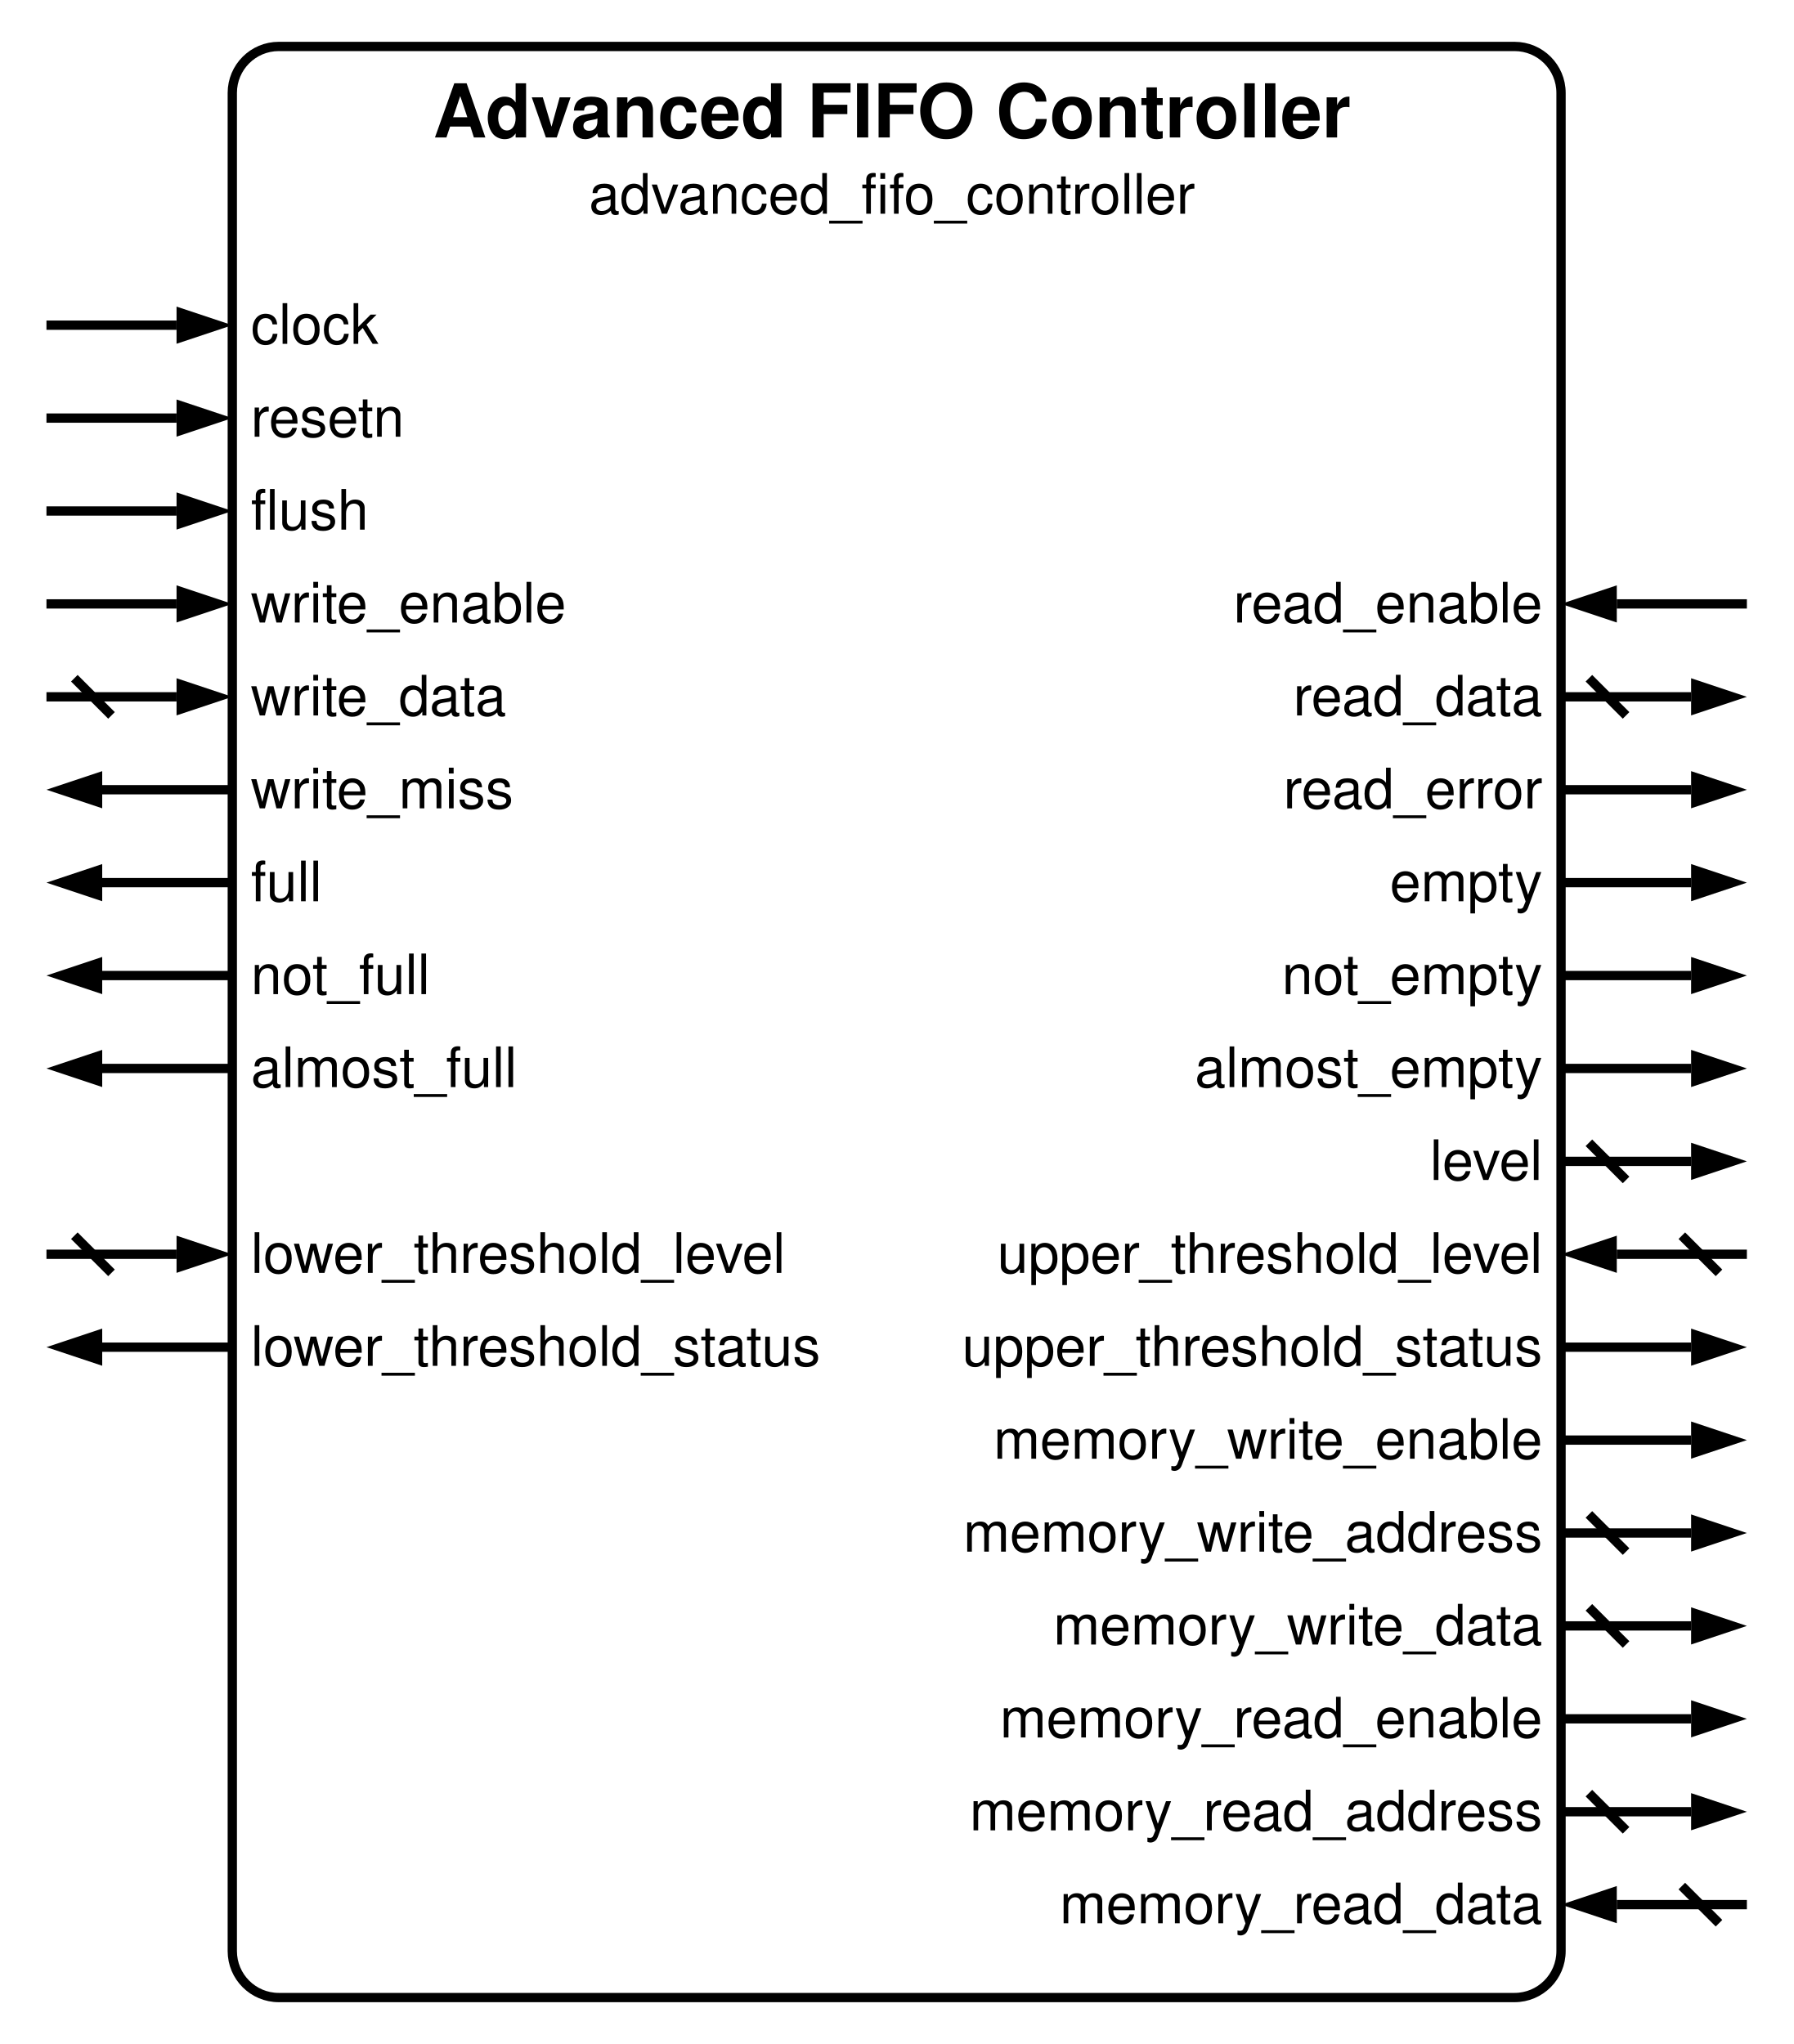
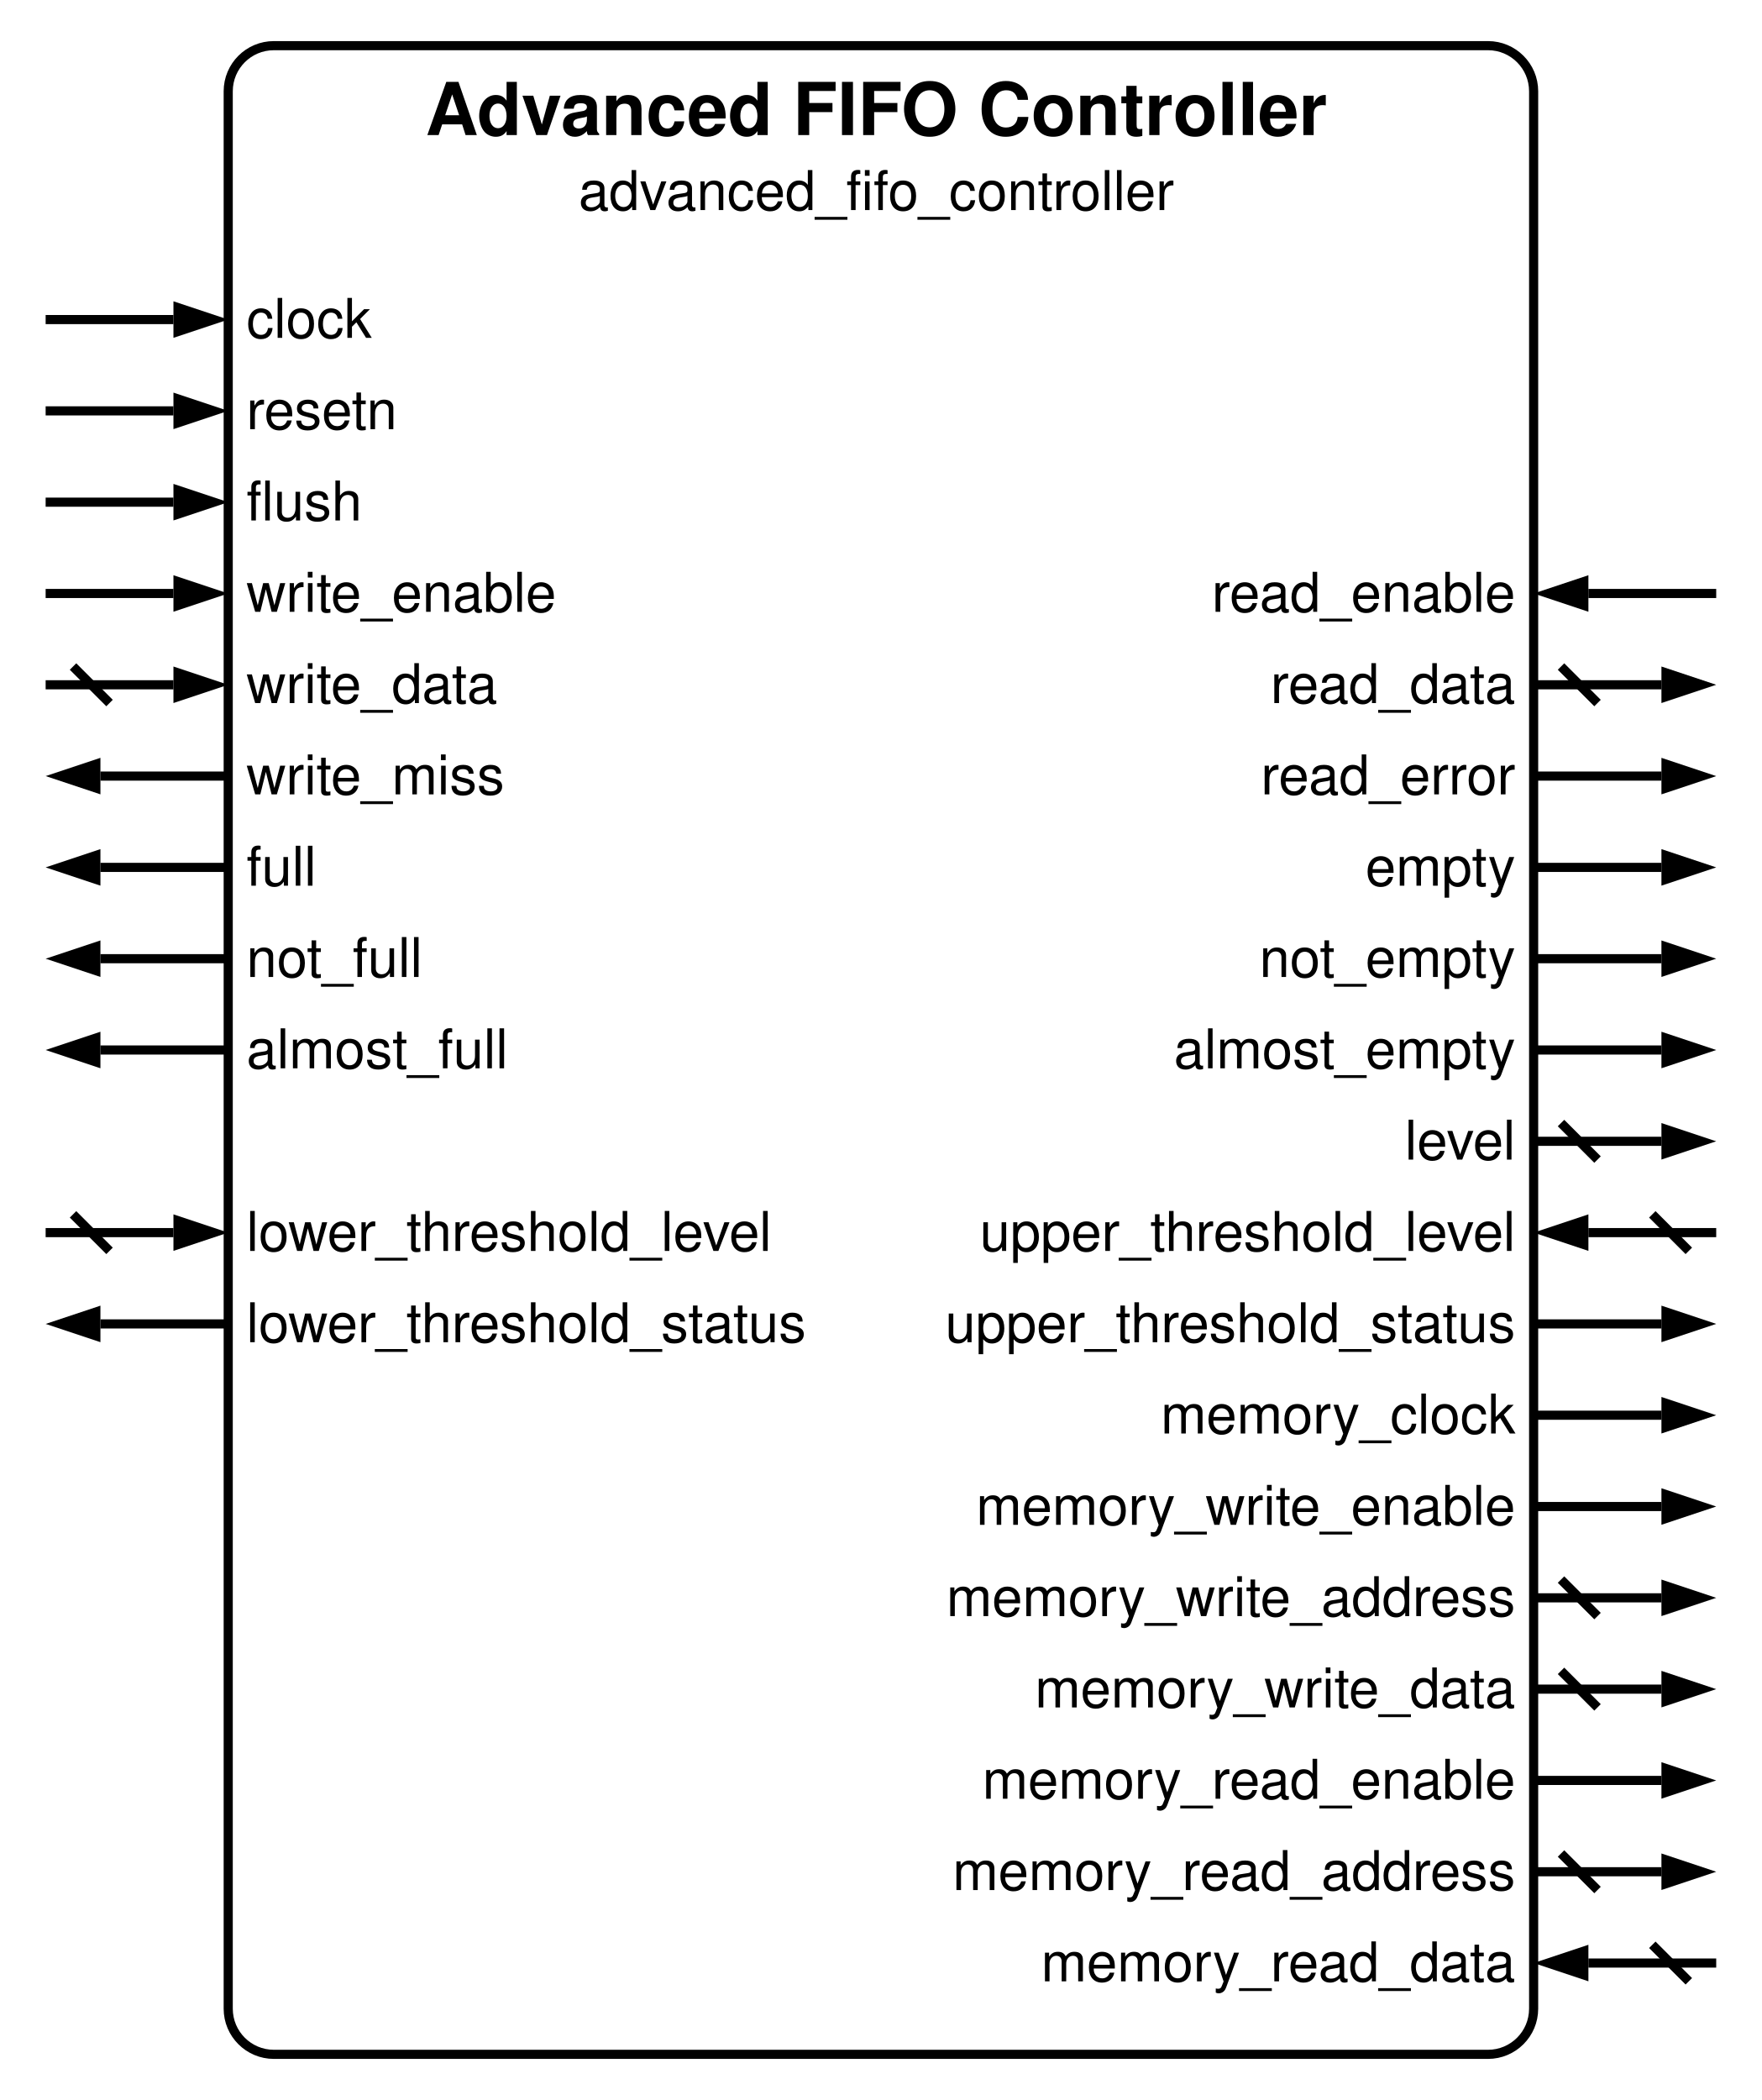
- <svg xmlns="http://www.w3.org/2000/svg" width="386" height="440" viewBox="0 0 193 220">
-   <rect x="25" y="5" width="143" height="210" fill="none" stroke="black" stroke-width="1" rx="5" />
+ <svg xmlns="http://www.w3.org/2000/svg" width="386" height="460" viewBox="0 0 193 230">
+   <rect x="25" y="5" width="143" height="220" fill="none" stroke="black" stroke-width="1" rx="5" />
  <text x="96" y="12" text-anchor="middle" dominant-baseline="middle" font-family="Helvetica" font-size="8" font-weight="bold" fill="black">Advanced FIFO Controller</text>
  <text x="96" y="21" text-anchor="middle" dominant-baseline="middle" font-family="Helvetica" font-size="6" font-weight="regular" fill="black">advanced_fifo_controller</text>
  <text x="27" y="35" text-anchor="start" dominant-baseline="middle" font-family="Helvetica" font-size="6" font-weight="regular" fill="black">clock</text>
  <line x1="19" y1="35" x2="5" y2="35" stroke="black" stroke-width="1" />
  <path d="M 25 35 l -6 +2.0 v -4 z" fill="black" />
  <text x="27" y="45" text-anchor="start" dominant-baseline="middle" font-family="Helvetica" font-size="6" font-weight="regular" fill="black">resetn</text>
  <line x1="19" y1="45" x2="5" y2="45" stroke="black" stroke-width="1" />
  <path d="M 25 45 l -6 +2.0 v -4 z" fill="black" />
  <text x="27" y="55" text-anchor="start" dominant-baseline="middle" font-family="Helvetica" font-size="6" font-weight="regular" fill="black">flush</text>
  <line x1="19" y1="55" x2="5" y2="55" stroke="black" stroke-width="1" />
  <path d="M 25 55 l -6 +2.0 v -4 z" fill="black" />
  <text x="27" y="65" text-anchor="start" dominant-baseline="middle" font-family="Helvetica" font-size="6" font-weight="regular" fill="black">write_enable</text>
  <line x1="19" y1="65" x2="5" y2="65" stroke="black" stroke-width="1" />
  <path d="M 25 65 l -6 +2.0 v -4 z" fill="black" />
  <text x="166" y="65" text-anchor="end" dominant-baseline="middle" font-family="Helvetica" font-size="6" font-weight="regular" fill="black">read_enable</text>
  <line x1="174" y1="65" x2="188" y2="65" stroke="black" stroke-width="1" />
  <path d="M 168 65 l +6 +2.0 v -4 z" fill="black" />
  <text x="27" y="75" text-anchor="start" dominant-baseline="middle" font-family="Helvetica" font-size="6" font-weight="regular" fill="black">write_data</text>
  <line x1="19" y1="75" x2="5" y2="75" stroke="black" stroke-width="1" />
  <path d="M 25 75 l -6 +2.0 v -4 z" fill="black" />
  <line x1="8" y1="73" x2="12" y2="77" stroke="black" stroke-width="1" />
  <text x="166" y="75" text-anchor="end" dominant-baseline="middle" font-family="Helvetica" font-size="6" font-weight="regular" fill="black">read_data</text>
  <line x1="168" y1="75" x2="182" y2="75" stroke="black" stroke-width="1" />
  <path d="M 188 75 l -6 +2.0 v -4 z" fill="black" />
  <line x1="171" y1="73" x2="175" y2="77" stroke="black" stroke-width="1" />
  <text x="27" y="85" text-anchor="start" dominant-baseline="middle" font-family="Helvetica" font-size="6" font-weight="regular" fill="black">write_miss</text>
  <line x1="25" y1="85" x2="11" y2="85" stroke="black" stroke-width="1" />
  <path d="M 5 85 l +6 +2.0 v -4 z" fill="black" />
  <text x="166" y="85" text-anchor="end" dominant-baseline="middle" font-family="Helvetica" font-size="6" font-weight="regular" fill="black">read_error</text>
  <line x1="168" y1="85" x2="182" y2="85" stroke="black" stroke-width="1" />
  <path d="M 188 85 l -6 +2.0 v -4 z" fill="black" />
  <text x="27" y="95" text-anchor="start" dominant-baseline="middle" font-family="Helvetica" font-size="6" font-weight="regular" fill="black">full</text>
  <line x1="25" y1="95" x2="11" y2="95" stroke="black" stroke-width="1" />
  <path d="M 5 95 l +6 +2.0 v -4 z" fill="black" />
  <text x="166" y="95" text-anchor="end" dominant-baseline="middle" font-family="Helvetica" font-size="6" font-weight="regular" fill="black">empty</text>
  <line x1="168" y1="95" x2="182" y2="95" stroke="black" stroke-width="1" />
  <path d="M 188 95 l -6 +2.0 v -4 z" fill="black" />
  <text x="27" y="105" text-anchor="start" dominant-baseline="middle" font-family="Helvetica" font-size="6" font-weight="regular" fill="black">not_full</text>
  <line x1="25" y1="105" x2="11" y2="105" stroke="black" stroke-width="1" />
  <path d="M 5 105 l +6 +2.0 v -4 z" fill="black" />
  <text x="166" y="105" text-anchor="end" dominant-baseline="middle" font-family="Helvetica" font-size="6" font-weight="regular" fill="black">not_empty</text>
  <line x1="168" y1="105" x2="182" y2="105" stroke="black" stroke-width="1" />
  <path d="M 188 105 l -6 +2.0 v -4 z" fill="black" />
  <text x="27" y="115" text-anchor="start" dominant-baseline="middle" font-family="Helvetica" font-size="6" font-weight="regular" fill="black">almost_full</text>
  <line x1="25" y1="115" x2="11" y2="115" stroke="black" stroke-width="1" />
  <path d="M 5 115 l +6 +2.0 v -4 z" fill="black" />
  <text x="166" y="115" text-anchor="end" dominant-baseline="middle" font-family="Helvetica" font-size="6" font-weight="regular" fill="black">almost_empty</text>
  <line x1="168" y1="115" x2="182" y2="115" stroke="black" stroke-width="1" />
  <path d="M 188 115 l -6 +2.0 v -4 z" fill="black" />
  <text x="166" y="125" text-anchor="end" dominant-baseline="middle" font-family="Helvetica" font-size="6" font-weight="regular" fill="black">level</text>
  <line x1="168" y1="125" x2="182" y2="125" stroke="black" stroke-width="1" />
  <path d="M 188 125 l -6 +2.0 v -4 z" fill="black" />
  <line x1="171" y1="123" x2="175" y2="127" stroke="black" stroke-width="1" />
  <text x="27" y="135" text-anchor="start" dominant-baseline="middle" font-family="Helvetica" font-size="6" font-weight="regular" fill="black">lower_threshold_level</text>
  <line x1="19" y1="135" x2="5" y2="135" stroke="black" stroke-width="1" />
  <path d="M 25 135 l -6 +2.0 v -4 z" fill="black" />
  <line x1="8" y1="133" x2="12" y2="137" stroke="black" stroke-width="1" />
  <text x="166" y="135" text-anchor="end" dominant-baseline="middle" font-family="Helvetica" font-size="6" font-weight="regular" fill="black">upper_threshold_level</text>
  <line x1="174" y1="135" x2="188" y2="135" stroke="black" stroke-width="1" />
  <path d="M 168 135 l +6 +2.0 v -4 z" fill="black" />
  <line x1="181" y1="133" x2="185" y2="137" stroke="black" stroke-width="1" />
  <text x="27" y="145" text-anchor="start" dominant-baseline="middle" font-family="Helvetica" font-size="6" font-weight="regular" fill="black">lower_threshold_status</text>
  <line x1="25" y1="145" x2="11" y2="145" stroke="black" stroke-width="1" />
  <path d="M 5 145 l +6 +2.0 v -4 z" fill="black" />
  <text x="166" y="145" text-anchor="end" dominant-baseline="middle" font-family="Helvetica" font-size="6" font-weight="regular" fill="black">upper_threshold_status</text>
  <line x1="168" y1="145" x2="182" y2="145" stroke="black" stroke-width="1" />
  <path d="M 188 145 l -6 +2.0 v -4 z" fill="black" />
-   <text x="166" y="155" text-anchor="end" dominant-baseline="middle" font-family="Helvetica" font-size="6" font-weight="regular" fill="black">memory_write_enable</text>
+   <text x="166" y="155" text-anchor="end" dominant-baseline="middle" font-family="Helvetica" font-size="6" font-weight="regular" fill="black">memory_clock</text>
  <line x1="168" y1="155" x2="182" y2="155" stroke="black" stroke-width="1" />
  <path d="M 188 155 l -6 +2.0 v -4 z" fill="black" />
-   <text x="166" y="165" text-anchor="end" dominant-baseline="middle" font-family="Helvetica" font-size="6" font-weight="regular" fill="black">memory_write_address</text>
+   <text x="166" y="165" text-anchor="end" dominant-baseline="middle" font-family="Helvetica" font-size="6" font-weight="regular" fill="black">memory_write_enable</text>
  <line x1="168" y1="165" x2="182" y2="165" stroke="black" stroke-width="1" />
  <path d="M 188 165 l -6 +2.0 v -4 z" fill="black" />
-   <line x1="171" y1="163" x2="175" y2="167" stroke="black" stroke-width="1" />
-   <text x="166" y="175" text-anchor="end" dominant-baseline="middle" font-family="Helvetica" font-size="6" font-weight="regular" fill="black">memory_write_data</text>
+   <text x="166" y="175" text-anchor="end" dominant-baseline="middle" font-family="Helvetica" font-size="6" font-weight="regular" fill="black">memory_write_address</text>
  <line x1="168" y1="175" x2="182" y2="175" stroke="black" stroke-width="1" />
  <path d="M 188 175 l -6 +2.0 v -4 z" fill="black" />
  <line x1="171" y1="173" x2="175" y2="177" stroke="black" stroke-width="1" />
-   <text x="166" y="185" text-anchor="end" dominant-baseline="middle" font-family="Helvetica" font-size="6" font-weight="regular" fill="black">memory_read_enable</text>
+   <text x="166" y="185" text-anchor="end" dominant-baseline="middle" font-family="Helvetica" font-size="6" font-weight="regular" fill="black">memory_write_data</text>
  <line x1="168" y1="185" x2="182" y2="185" stroke="black" stroke-width="1" />
  <path d="M 188 185 l -6 +2.0 v -4 z" fill="black" />
-   <text x="166" y="195" text-anchor="end" dominant-baseline="middle" font-family="Helvetica" font-size="6" font-weight="regular" fill="black">memory_read_address</text>
+   <line x1="171" y1="183" x2="175" y2="187" stroke="black" stroke-width="1" />
+   <text x="166" y="195" text-anchor="end" dominant-baseline="middle" font-family="Helvetica" font-size="6" font-weight="regular" fill="black">memory_read_enable</text>
  <line x1="168" y1="195" x2="182" y2="195" stroke="black" stroke-width="1" />
  <path d="M 188 195 l -6 +2.0 v -4 z" fill="black" />
-   <line x1="171" y1="193" x2="175" y2="197" stroke="black" stroke-width="1" />
-   <text x="166" y="205" text-anchor="end" dominant-baseline="middle" font-family="Helvetica" font-size="6" font-weight="regular" fill="black">memory_read_data</text>
-   <line x1="174" y1="205" x2="188" y2="205" stroke="black" stroke-width="1" />
-   <path d="M 168 205 l +6 +2.0 v -4 z" fill="black" />
-   <line x1="181" y1="203" x2="185" y2="207" stroke="black" stroke-width="1" />
+   <text x="166" y="205" text-anchor="end" dominant-baseline="middle" font-family="Helvetica" font-size="6" font-weight="regular" fill="black">memory_read_address</text>
+   <line x1="168" y1="205" x2="182" y2="205" stroke="black" stroke-width="1" />
+   <path d="M 188 205 l -6 +2.0 v -4 z" fill="black" />
+   <line x1="171" y1="203" x2="175" y2="207" stroke="black" stroke-width="1" />
+   <text x="166" y="215" text-anchor="end" dominant-baseline="middle" font-family="Helvetica" font-size="6" font-weight="regular" fill="black">memory_read_data</text>
+   <line x1="174" y1="215" x2="188" y2="215" stroke="black" stroke-width="1" />
+   <path d="M 168 215 l +6 +2.0 v -4 z" fill="black" />
+   <line x1="181" y1="213" x2="185" y2="217" stroke="black" stroke-width="1" />
  <style>
      @media (prefers-color-scheme: dark) {
        :root {
          filter: invert(100%) hue-rotate(180deg);
        }
      }
    </style>
</svg>
